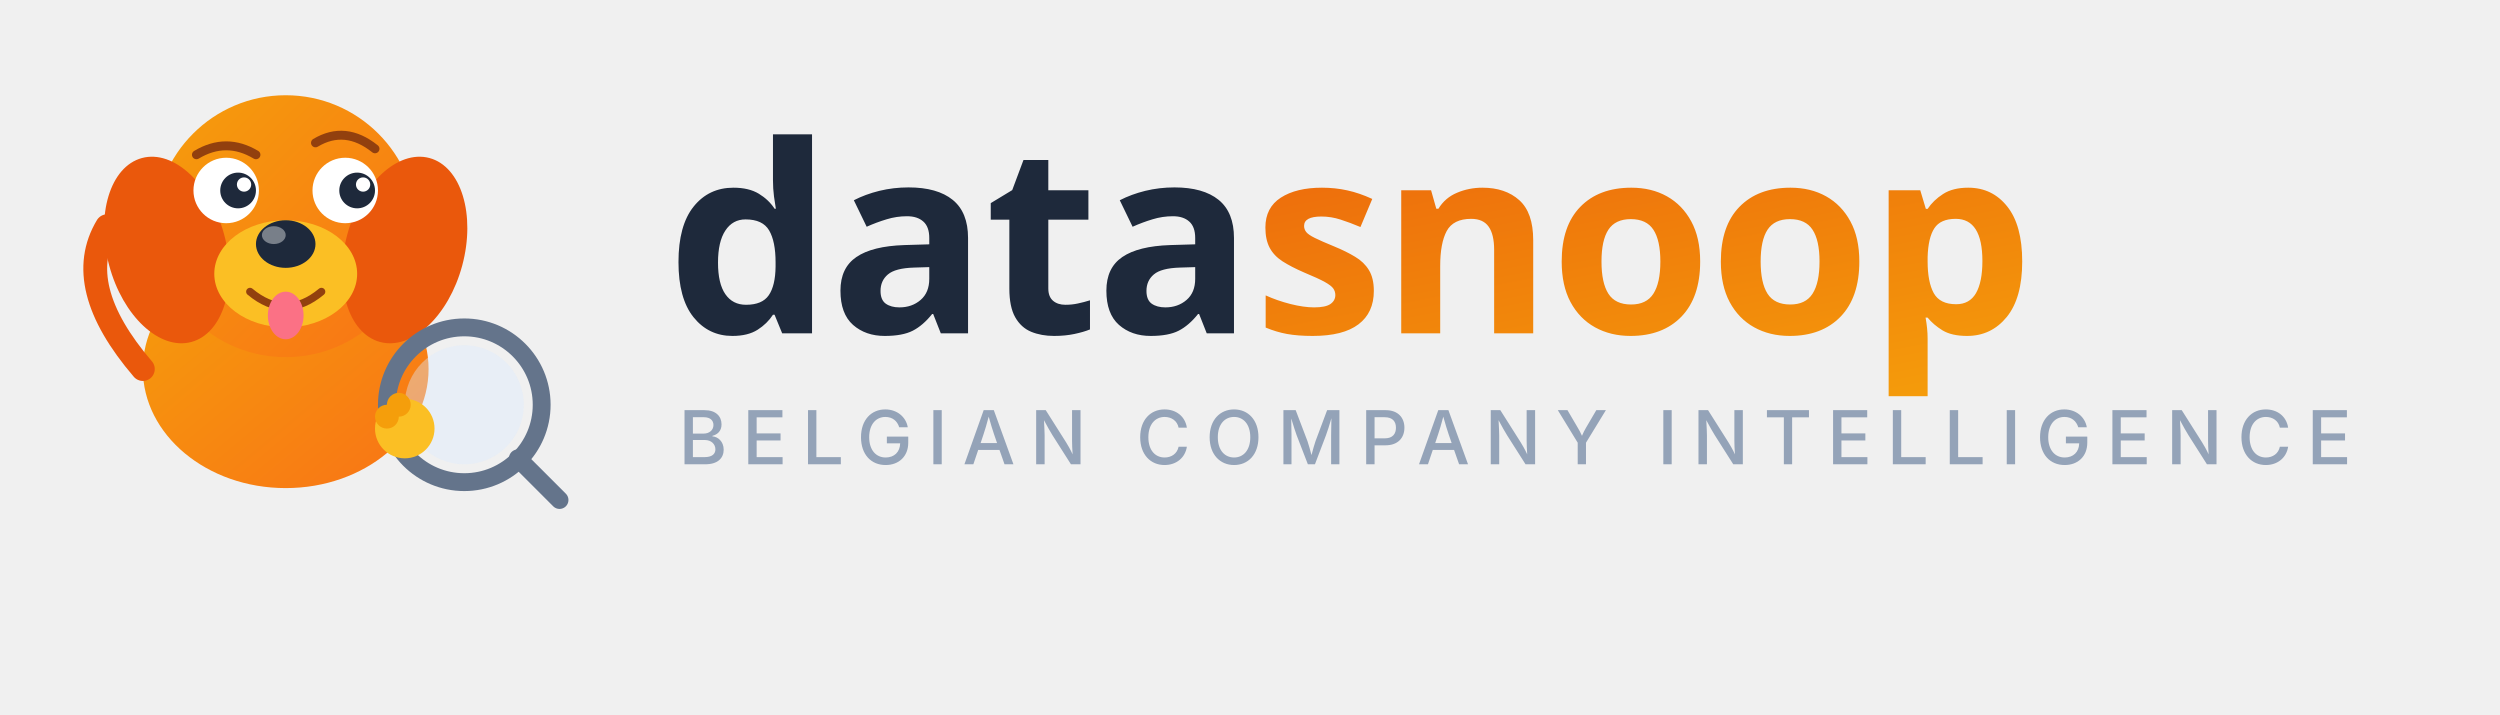
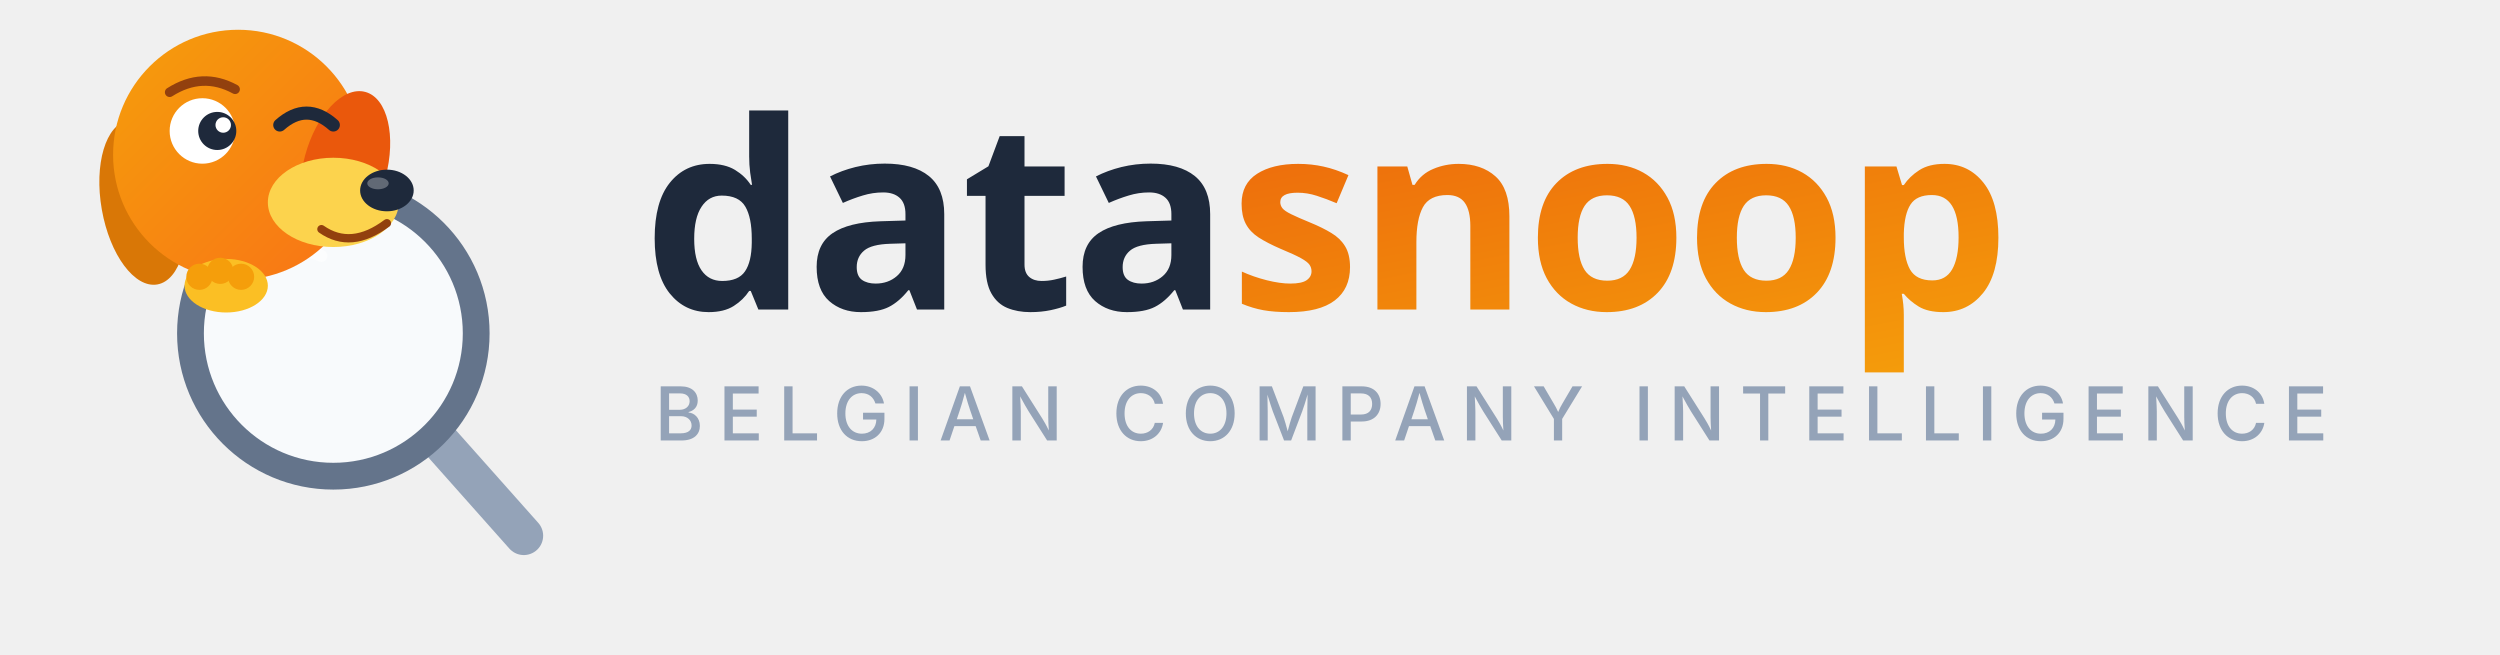
- <svg xmlns="http://www.w3.org/2000/svg" viewBox="0 0 420 120" width="420" height="120">
+ <svg xmlns="http://www.w3.org/2000/svg" viewBox="0 0 420 110" width="420" height="110">
  <defs>
    <linearGradient id="g1a" x1="0%" y1="0%" x2="100%" y2="100%">
      <stop offset="0%" stop-color="#f59e0b" />
      <stop offset="100%" stop-color="#f97316" />
    </linearGradient>
    <linearGradient id="g1b" x1="0%" y1="0%" x2="100%" y2="100%">
      <stop offset="0%" stop-color="#ea580c" />
      <stop offset="100%" stop-color="#f59e0b" />
    </linearGradient>
  </defs>
-   <ellipse cx="48" cy="62" rx="24" ry="20" fill="url(#g1a)" />
-   <circle cx="48" cy="38" r="22" fill="url(#g1a)" />
-   <ellipse cx="28" cy="42" rx="10" ry="16" fill="#ea580c" transform="rotate(-15 28 42)" />
-   <ellipse cx="68" cy="42" rx="10" ry="16" fill="#ea580c" transform="rotate(15 68 42)" />
-   <ellipse cx="48" cy="46" rx="12" ry="9" fill="#fbbf24" />
-   <ellipse cx="48" cy="41" rx="5" ry="4" fill="#1e293b" />
-   <ellipse cx="46" cy="39.5" rx="2" ry="1.5" fill="#fff" opacity="0.4" />
-   <circle cx="38" cy="32" r="5.5" fill="white" />
-   <circle cx="58" cy="32" r="5.5" fill="white" />
-   <circle cx="40" cy="32" r="3" fill="#1e293b" />
-   <circle cx="60" cy="32" r="3" fill="#1e293b" />
-   <circle cx="41" cy="31" r="1.2" fill="white" />
-   <circle cx="61" cy="31" r="1.2" fill="white" />
-   <path d="M33 26 Q38 23 43 26" fill="none" stroke="#92400e" stroke-width="1.5" stroke-linecap="round" />
-   <path d="M53 24 Q58 21 63 25" fill="none" stroke="#92400e" stroke-width="1.5" stroke-linecap="round" />
-   <path d="M42 49 Q48 54 54 49" fill="none" stroke="#92400e" stroke-width="1.3" stroke-linecap="round" />
-   <ellipse cx="48" cy="53" rx="3" ry="4" fill="#fb7185" />
-   <circle cx="78" cy="68" r="13" fill="none" stroke="#64748b" stroke-width="3" />
-   <circle cx="78" cy="68" r="10" fill="#dbeafe" opacity="0.4" />
-   <line x1="87" y1="77" x2="94" y2="84" stroke="#64748b" stroke-width="3" stroke-linecap="round" />
-   <circle cx="68" cy="72" r="5" fill="#fbbf24" />
-   <circle cx="65" cy="70" r="2" fill="#f59e0b" />
-   <circle cx="67" cy="68" r="2" fill="#f59e0b" />
-   <path d="M24 62 Q12 48 18 38" fill="none" stroke="#ea580c" stroke-width="4" stroke-linecap="round" />
-   <text x="112" y="56" font-family="'Baloo 2', 'Nunito', 'Segoe UI', sans-serif" font-size="44" font-weight="800" letter-spacing="-0.5" fill="#1e293b">
+   <line x1="72" y1="72" x2="88" y2="90" stroke="#94a3b8" stroke-width="6.5" stroke-linecap="round" />
+   <circle cx="56" cy="56" r="24" fill="#f8fafc" stroke="#64748b" stroke-width="4.5" />
+   <path d="M43 46 Q47 40 54 43" fill="none" stroke="white" stroke-width="2" stroke-linecap="round" opacity="0.6" />
+   <ellipse cx="24" cy="34" rx="7" ry="14" fill="#d97706" transform="rotate(-10 24 34)" />
+   <circle cx="40" cy="26" r="21" fill="url(#g1a)" />
+   <ellipse cx="58" cy="28" rx="7" ry="13" fill="#ea580c" transform="rotate(15 58 28)" />
+   <ellipse cx="56" cy="34" rx="11" ry="7.5" fill="#fcd34d" />
+   <ellipse cx="65" cy="32" rx="4.5" ry="3.5" fill="#1e293b" />
+   <ellipse cx="63.5" cy="30.8" rx="1.8" ry="1" fill="#fff" opacity="0.3" />
+   <circle cx="34" cy="22" r="5.5" fill="white" />
+   <circle cx="36.5" cy="22" r="3.2" fill="#1e293b" />
+   <circle cx="37.5" cy="21" r="1.3" fill="white" />
+   <path d="M47 21 Q51.5 17 56 21" fill="none" stroke="#1e293b" stroke-width="2.2" stroke-linecap="round" />
+   <path d="M28.5 15.5 Q34 12 39.5 15" fill="none" stroke="#92400e" stroke-width="1.6" stroke-linecap="round" />
+   <path d="M54 38.5 Q59 42 65 37.5" fill="none" stroke="#92400e" stroke-width="1.4" stroke-linecap="round" />
+   <ellipse cx="38" cy="48" rx="7" ry="4.5" fill="#fbbf24" />
+   <circle cx="33.5" cy="46.5" r="2.2" fill="#f59e0b" />
+   <circle cx="37" cy="45.5" r="2.2" fill="#f59e0b" />
+   <circle cx="40.5" cy="46.5" r="2.2" fill="#f59e0b" />
+   <text x="108" y="52" font-family="'Baloo 2', 'Nunito', 'Segoe UI', sans-serif" font-size="44" font-weight="800" letter-spacing="-0.5" fill="#1e293b">
    data<tspan fill="url(#g1b)">snoop</tspan>
  </text>
-   <text x="114" y="78" font-family="'Inter', 'Segoe UI', sans-serif" font-size="12.5" font-weight="500" letter-spacing="2.5" fill="#94a3b8">
+   <text x="110" y="74" font-family="'Inter', 'Segoe UI', sans-serif" font-size="12.5" font-weight="500" letter-spacing="2.5" fill="#94a3b8">
    BELGIAN COMPANY INTELLIGENCE
  </text>
</svg>
